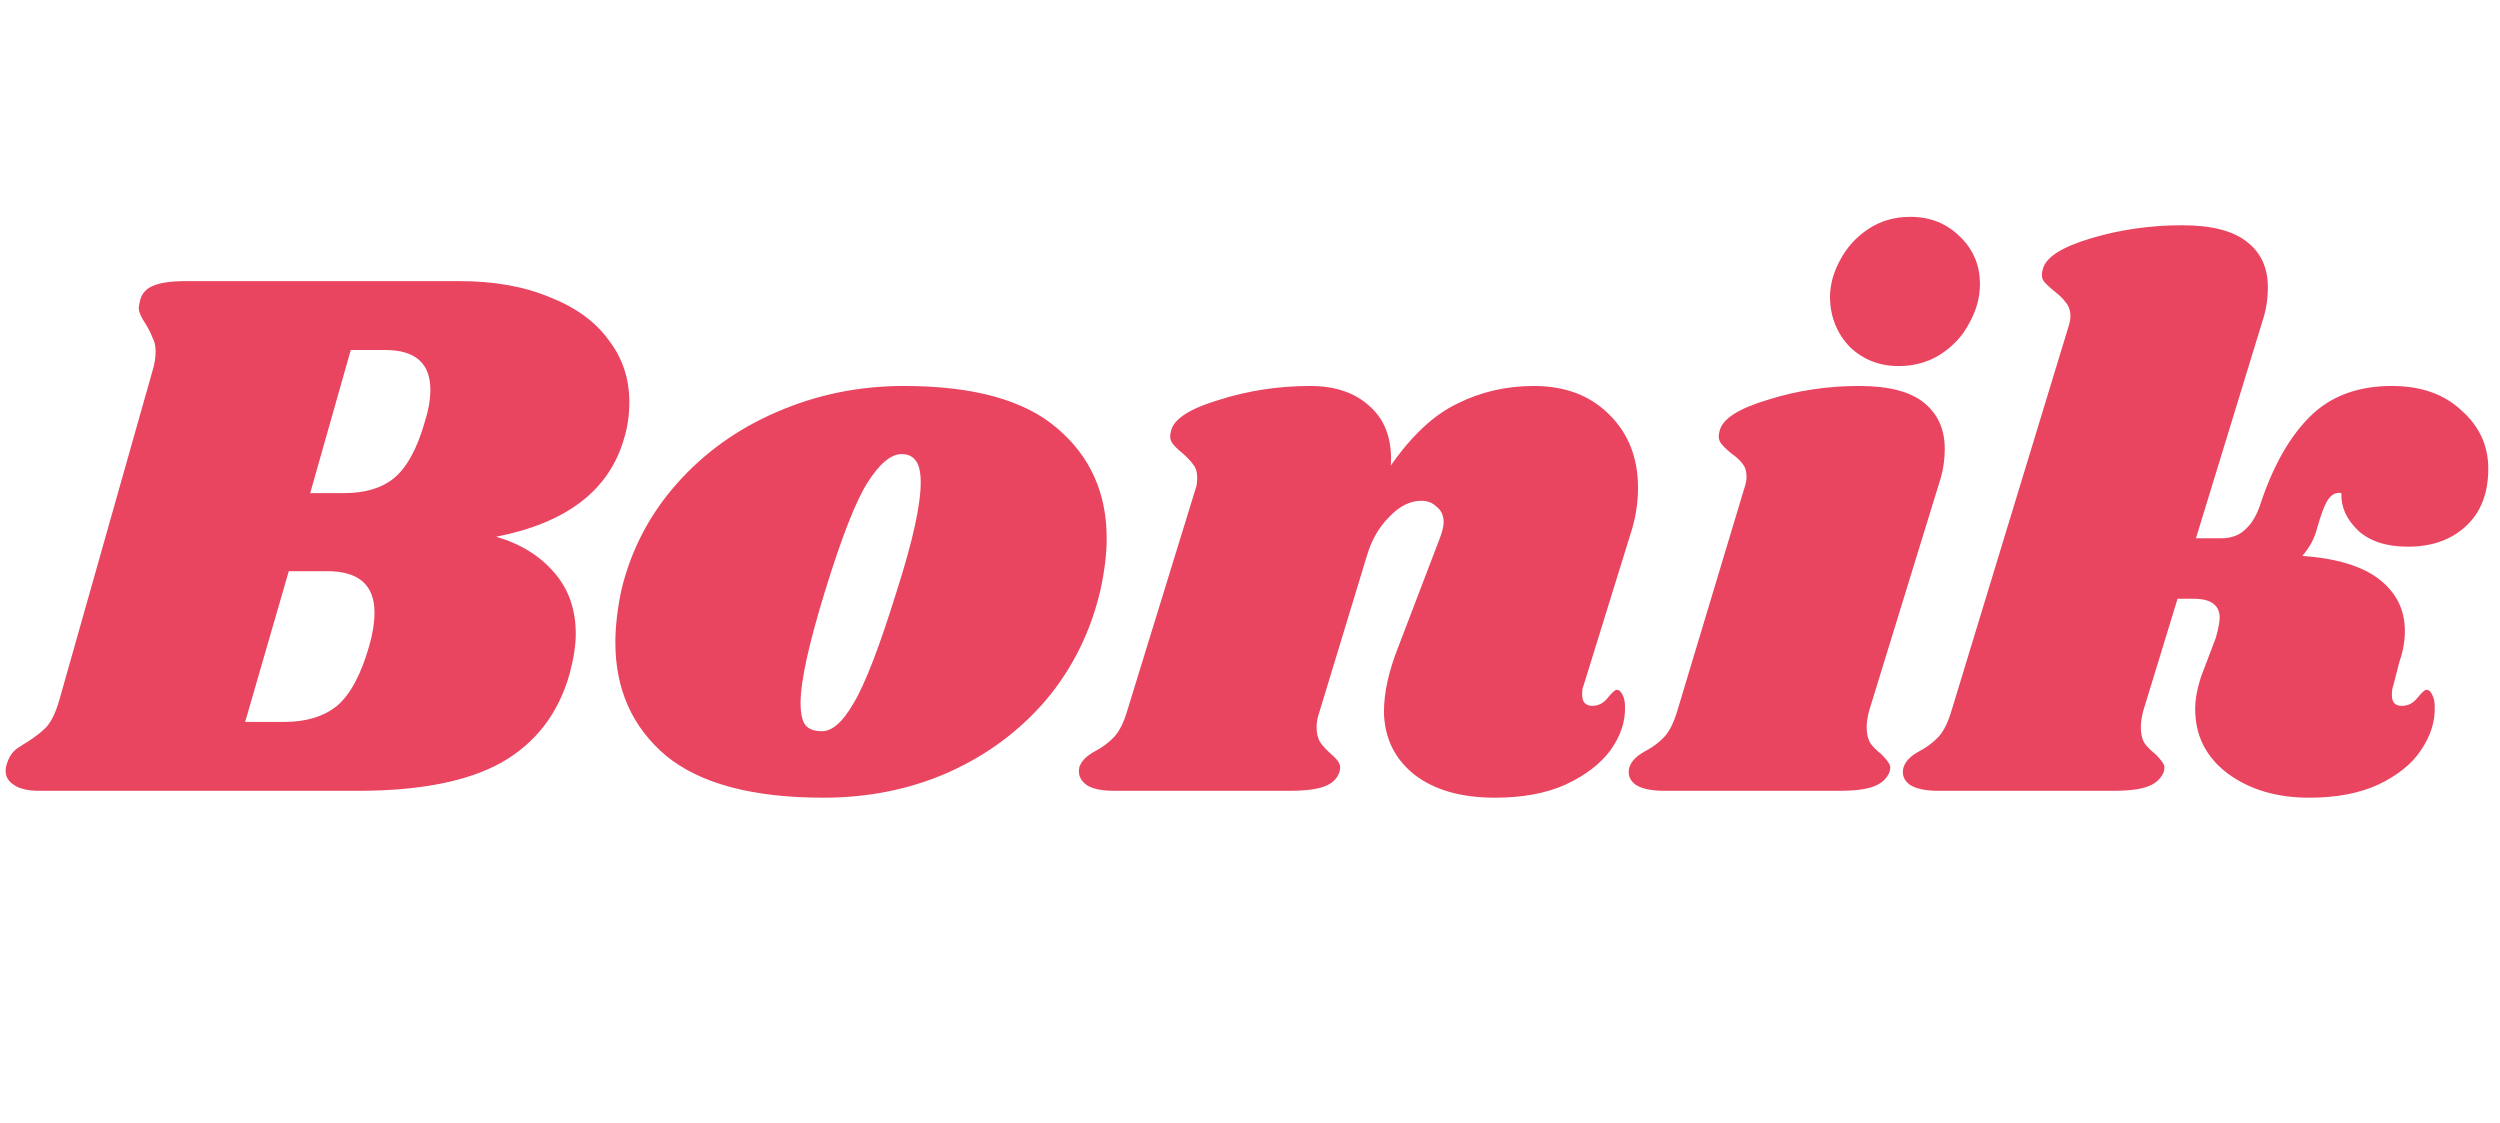
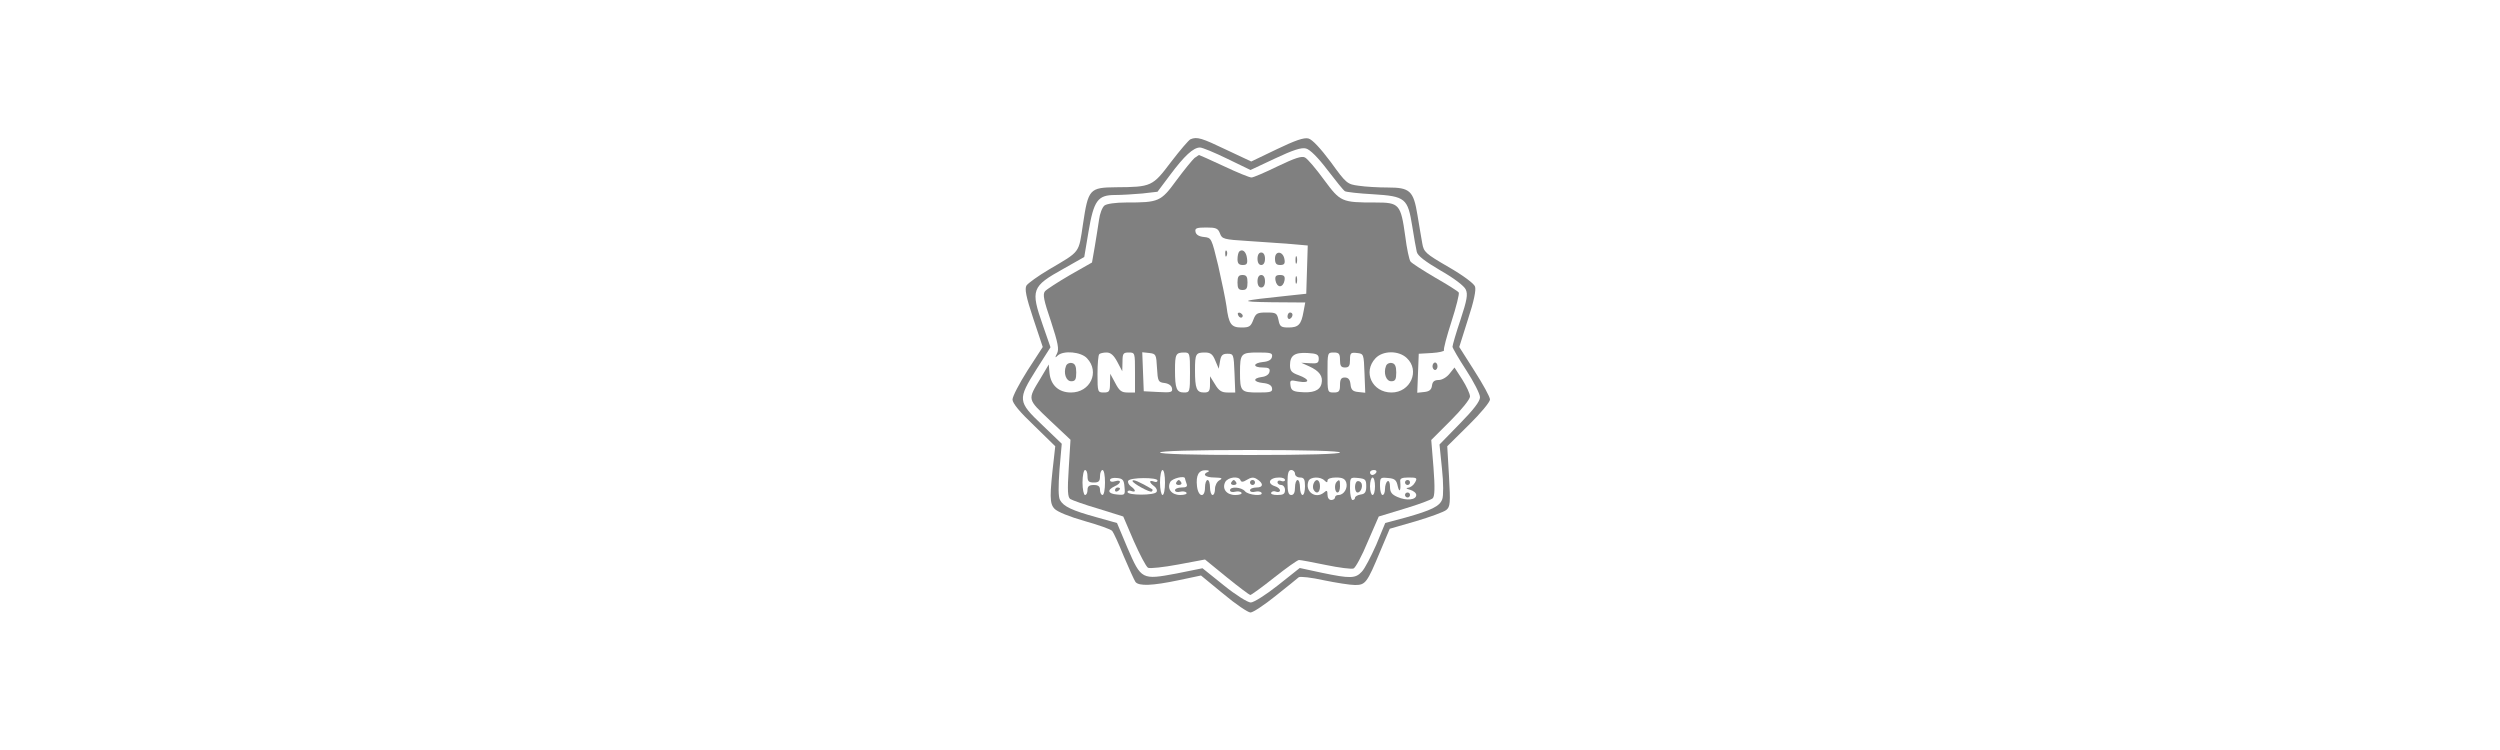
- <svg xmlns="http://www.w3.org/2000/svg" width="98" height="44" viewBox="0 0 98 44" fill="none">
-   <path d="M18.01 11.02C19.37 11.02 20.55 11.23 21.55 11.65C22.57 12.05 23.34 12.61 23.86 13.33C24.4 14.03 24.67 14.84 24.67 15.76C24.67 16.28 24.6 16.76 24.46 17.2C23.88 19.22 22.21 20.5 19.45 21.04C20.41 21.32 21.17 21.79 21.73 22.45C22.29 23.09 22.57 23.89 22.57 24.85C22.57 25.29 22.49 25.81 22.33 26.41C21.89 27.97 21 29.13 19.66 29.89C18.34 30.63 16.46 31 14.02 31H1.54C1.12 31 0.8 30.93 0.58 30.79C0.34 30.65 0.22 30.46 0.22 30.22C0.22 30.1 0.25 29.97 0.31 29.83C0.39 29.61 0.52 29.44 0.7 29.32C0.88 29.2 0.99 29.13 1.03 29.11C1.35 28.91 1.61 28.71 1.81 28.51C2.01 28.29 2.18 27.94 2.32 27.46L5.98 14.53C6.06 14.27 6.1 14.02 6.1 13.78C6.1 13.56 6.06 13.38 5.98 13.24C5.92 13.08 5.83 12.9 5.71 12.7C5.53 12.44 5.44 12.23 5.44 12.07C5.44 12.01 5.46 11.9 5.5 11.74C5.58 11.48 5.75 11.3 6.01 11.2C6.29 11.08 6.71 11.02 7.27 11.02H18.01ZM16.66 16.51C16.8 16.07 16.87 15.66 16.87 15.28C16.87 14.24 16.28 13.72 15.1 13.72H13.75L12.16 19.33H13.48C14.32 19.33 14.98 19.13 15.46 18.73C15.96 18.31 16.36 17.57 16.66 16.51ZM14.47 25.33C14.61 24.85 14.68 24.41 14.68 24.01C14.68 22.93 14.06 22.39 12.82 22.39H11.32L9.61 28.3H11.14C12 28.3 12.69 28.09 13.21 27.67C13.73 27.23 14.15 26.45 14.47 25.33ZM35.432 15.13C38.152 15.13 40.152 15.68 41.432 16.78C42.732 17.88 43.382 19.32 43.382 21.1C43.382 21.7 43.302 22.37 43.142 23.11C42.762 24.75 42.052 26.19 41.012 27.43C39.972 28.65 38.692 29.6 37.172 30.28C35.672 30.94 34.042 31.27 32.282 31.27C29.502 31.27 27.442 30.72 26.102 29.62C24.782 28.5 24.122 27.02 24.122 25.18C24.122 24.56 24.202 23.87 24.362 23.11C24.742 21.55 25.462 20.17 26.522 18.97C27.602 17.75 28.912 16.81 30.452 16.15C32.012 15.47 33.672 15.13 35.432 15.13ZM35.342 17.8C34.922 17.8 34.472 18.18 33.992 18.94C33.532 19.68 32.982 21.09 32.342 23.17C31.702 25.25 31.382 26.71 31.382 27.55C31.382 27.99 31.452 28.29 31.592 28.45C31.732 28.59 31.922 28.66 32.162 28.66C32.582 28.7 33.012 28.34 33.452 27.58C33.912 26.82 34.482 25.34 35.162 23.14C35.782 21.2 36.092 19.79 36.092 18.91C36.092 18.49 36.022 18.2 35.882 18.04C35.762 17.88 35.582 17.8 35.342 17.8ZM62.08 26.86C62.04 26.94 62.02 27.06 62.02 27.22C62.02 27.36 62.05 27.47 62.11 27.55C62.19 27.63 62.29 27.67 62.41 27.67C62.65 27.67 62.85 27.57 63.01 27.37C63.19 27.15 63.31 27.04 63.37 27.04C63.47 27.04 63.55 27.11 63.61 27.25C63.67 27.37 63.7 27.52 63.7 27.7C63.72 28.28 63.53 28.85 63.13 29.41C62.73 29.95 62.14 30.4 61.36 30.76C60.6 31.1 59.68 31.27 58.6 31.27C57.28 31.27 56.23 30.97 55.45 30.37C54.67 29.75 54.27 28.93 54.25 27.91C54.25 27.17 54.43 26.34 54.79 25.42L56.44 21.1C56.54 20.84 56.59 20.63 56.59 20.47C56.59 20.21 56.5 20.01 56.32 19.87C56.16 19.71 55.96 19.63 55.72 19.63C55.28 19.63 54.86 19.84 54.46 20.26C54.06 20.66 53.77 21.16 53.59 21.76L51.73 27.88C51.65 28.1 51.61 28.31 51.61 28.51C51.61 28.75 51.66 28.95 51.76 29.11C51.86 29.25 52 29.4 52.18 29.56C52.32 29.68 52.42 29.79 52.48 29.89C52.54 29.99 52.55 30.11 52.51 30.25C52.43 30.51 52.24 30.7 51.94 30.82C51.64 30.94 51.17 31 50.53 31H43.69C43.17 31 42.8 30.92 42.58 30.76C42.34 30.58 42.25 30.35 42.31 30.07C42.39 29.83 42.6 29.62 42.94 29.44C43.24 29.28 43.49 29.09 43.69 28.87C43.89 28.65 44.06 28.3 44.2 27.82L46.87 19.15C46.91 19.05 46.93 18.91 46.93 18.73C46.93 18.51 46.88 18.34 46.78 18.22C46.7 18.1 46.56 17.95 46.36 17.77C46.16 17.61 46.02 17.47 45.94 17.35C45.86 17.23 45.85 17.07 45.91 16.87C46.03 16.41 46.66 16.01 47.8 15.67C48.94 15.31 50.13 15.13 51.37 15.13C52.37 15.13 53.16 15.41 53.74 15.97C54.32 16.51 54.58 17.27 54.52 18.25C55.34 17.07 56.21 16.26 57.13 15.82C58.05 15.36 59.05 15.13 60.13 15.13C61.35 15.13 62.33 15.5 63.07 16.24C63.83 16.98 64.21 17.94 64.21 19.12C64.21 19.74 64.11 20.35 63.91 20.95L62.08 26.86ZM72.874 15.13C74.034 15.13 74.884 15.35 75.424 15.79C75.964 16.23 76.234 16.83 76.234 17.59C76.234 18.05 76.164 18.49 76.024 18.91L73.264 27.88C73.204 28.12 73.174 28.33 73.174 28.51C73.174 28.77 73.224 28.98 73.324 29.14C73.424 29.28 73.564 29.42 73.744 29.56C73.884 29.7 73.984 29.82 74.044 29.92C74.104 30 74.114 30.11 74.074 30.25C73.974 30.51 73.774 30.7 73.474 30.82C73.174 30.94 72.714 31 72.094 31H65.254C64.734 31 64.354 30.92 64.114 30.76C63.874 30.58 63.794 30.35 63.874 30.07C63.954 29.83 64.164 29.62 64.504 29.44C64.804 29.28 65.054 29.09 65.254 28.87C65.454 28.65 65.624 28.3 65.764 27.82L68.374 19.15C68.434 18.97 68.464 18.82 68.464 18.7C68.464 18.48 68.414 18.31 68.314 18.19C68.214 18.05 68.064 17.91 67.864 17.77C67.664 17.61 67.524 17.47 67.444 17.35C67.364 17.23 67.354 17.07 67.414 16.87C67.534 16.41 68.164 16.01 69.304 15.67C70.444 15.31 71.634 15.13 72.874 15.13ZM74.884 8.5C75.664 8.5 76.314 8.76 76.834 9.28C77.354 9.78 77.614 10.4 77.614 11.14C77.614 11.66 77.474 12.17 77.194 12.67C76.934 13.17 76.554 13.58 76.054 13.9C75.574 14.2 75.034 14.35 74.434 14.35C73.674 14.35 73.034 14.1 72.514 13.6C72.014 13.08 71.754 12.44 71.734 11.68C71.734 11.18 71.864 10.69 72.124 10.21C72.384 9.71 72.754 9.3 73.234 8.98C73.714 8.66 74.264 8.5 74.884 8.5ZM93.761 15.13C94.901 15.13 95.811 15.45 96.491 16.09C97.191 16.71 97.541 17.47 97.541 18.37C97.541 19.33 97.251 20.08 96.671 20.62C96.091 21.16 95.331 21.43 94.391 21.43C93.551 21.43 92.901 21.22 92.441 20.8C91.981 20.36 91.761 19.87 91.781 19.33C91.581 19.29 91.411 19.37 91.271 19.57C91.131 19.77 90.981 20.16 90.821 20.74C90.721 21.12 90.531 21.47 90.251 21.79C91.611 21.89 92.621 22.2 93.281 22.72C93.941 23.24 94.271 23.91 94.271 24.73C94.271 25.13 94.201 25.53 94.061 25.93L93.821 26.86C93.781 26.96 93.761 27.09 93.761 27.25C93.761 27.53 93.891 27.67 94.151 27.67C94.391 27.67 94.591 27.57 94.751 27.37C94.931 27.15 95.051 27.04 95.111 27.04C95.211 27.04 95.291 27.11 95.351 27.25C95.411 27.37 95.441 27.52 95.441 27.7C95.461 28.28 95.281 28.85 94.901 29.41C94.541 29.95 93.981 30.4 93.221 30.76C92.481 31.1 91.581 31.27 90.521 31.27C89.241 31.27 88.171 30.95 87.311 30.31C86.471 29.67 86.051 28.83 86.051 27.79C86.051 27.41 86.131 26.98 86.291 26.5L86.861 25C86.961 24.64 87.011 24.38 87.011 24.22C87.011 23.96 86.921 23.77 86.741 23.65C86.581 23.53 86.321 23.47 85.961 23.47H85.361L84.011 27.88C83.951 28.12 83.921 28.33 83.921 28.51C83.921 28.77 83.971 28.98 84.071 29.14C84.171 29.28 84.311 29.42 84.491 29.56C84.631 29.7 84.731 29.82 84.791 29.92C84.851 30 84.861 30.11 84.821 30.25C84.721 30.51 84.521 30.7 84.221 30.82C83.921 30.94 83.461 31 82.841 31H76.001C75.481 31 75.101 30.92 74.861 30.76C74.621 30.58 74.541 30.35 74.621 30.07C74.701 29.83 74.911 29.62 75.251 29.44C75.551 29.28 75.801 29.09 76.001 28.87C76.201 28.65 76.371 28.3 76.511 27.82L81.071 12.85C81.131 12.67 81.161 12.52 81.161 12.4C81.161 12.18 81.101 12 80.981 11.86C80.881 11.72 80.741 11.58 80.561 11.44C80.361 11.28 80.211 11.14 80.111 11.02C80.031 10.9 80.021 10.74 80.081 10.54C80.201 10.08 80.831 9.68 81.971 9.34C83.111 9 84.301 8.83 85.541 8.83C86.701 8.83 87.551 9.05 88.091 9.49C88.631 9.91 88.901 10.5 88.901 11.26C88.901 11.72 88.831 12.16 88.691 12.58L86.081 21.1H87.071C87.471 21.1 87.791 20.98 88.031 20.74C88.291 20.5 88.491 20.15 88.631 19.69C89.131 18.21 89.781 17.08 90.581 16.3C91.381 15.52 92.441 15.13 93.761 15.13Z" fill="#E94560" />
+ <svg xmlns="http://www.w3.org/2000/svg" version="1.0" width="200pt" height="60pt" viewBox="0 0 300 300" preserveAspectRatio="xMidYMid meet">
+   <g transform="translate(0,300) scale(0.1,-0.1)" fill="gray" stroke="none">
+     <path d="M1262 2443 c-7 -3 -42 -44 -78 -91 -74 -98 -78 -100 -220 -101 -106 -1 -111 -7 -132 -147 -18 -119 -9 -107 -136 -182 -44 -26 -84 -55 -90 -64 -8 -13 -2 -45 27 -132 l38 -114 -61 -94 c-33 -52 -60 -104 -60 -116 0 -15 29 -50 86 -104 l85 -83 -5 -45 c-18 -155 -18 -184 2 -205 11 -12 60 -32 120 -49 56 -16 106 -33 111 -40 5 -6 26 -51 46 -101 21 -49 42 -96 47 -103 14 -17 67 -15 172 7 l90 19 90 -74 c49 -41 98 -74 108 -74 10 0 55 30 100 66 46 37 88 70 93 75 6 4 51 -1 100 -12 49 -10 105 -19 125 -19 42 0 48 8 101 135 l38 90 104 30 c57 17 112 37 122 45 16 13 17 27 11 135 l-7 120 86 85 c47 46 85 92 85 102 0 10 -28 61 -62 114 l-61 96 35 111 c24 73 33 118 28 131 -4 12 -50 46 -106 78 -93 54 -99 60 -105 95 -4 21 -12 71 -19 112 -16 98 -30 111 -119 111 -37 0 -90 3 -116 7 -46 6 -50 9 -112 95 -42 56 -74 90 -89 94 -18 5 -54 -8 -127 -43 l-102 -49 -100 47 c-98 47 -117 53 -143 42z m147 -78 l93 -45 98 46 c72 34 106 45 124 40 16 -4 48 -36 86 -86 33 -43 64 -82 70 -85 5 -3 55 -9 112 -12 130 -8 139 -16 157 -128 7 -44 15 -90 18 -102 3 -16 34 -39 95 -75 53 -30 95 -62 101 -76 9 -19 5 -42 -21 -121 -18 -53 -32 -102 -32 -108 0 -5 25 -48 55 -94 30 -46 55 -95 55 -108 0 -16 -25 -49 -81 -106 l-81 -83 10 -98 c6 -55 6 -108 1 -121 -10 -28 -43 -44 -146 -73 l-82 -22 -36 -87 c-21 -47 -46 -96 -58 -108 -25 -27 -45 -28 -160 -4 l-88 19 -87 -69 c-48 -38 -97 -69 -109 -69 -12 0 -60 30 -107 68 l-86 69 -104 -21 c-139 -26 -141 -25 -196 102 l-42 100 -82 23 c-98 27 -132 43 -146 69 -7 13 -7 53 -2 122 l9 103 -78 75 c-99 94 -99 102 -23 223 l56 88 -31 89 c-49 141 -45 154 83 225 l83 47 17 101 c21 125 37 147 106 147 26 0 75 3 109 6 l61 7 51 68 c56 75 92 109 119 109 9 0 58 -20 109 -45z" />
+     <path d="M1278 2368 c-8 -7 -41 -47 -72 -89 -63 -86 -70 -89 -202 -89 -41 0 -77 -5 -86 -12 -9 -7 -19 -33 -22 -58 -4 -25 -11 -73 -17 -107 l-11 -63 -88 -50 c-48 -28 -93 -57 -100 -65 -10 -12 -5 -36 24 -121 28 -86 33 -111 24 -128 -9 -17 -8 -19 3 -8 23 21 93 15 117 -11 52 -55 13 -137 -64 -137 -49 0 -81 29 -86 78 l-3 34 -32 -54 c-54 -89 -55 -82 36 -169 l83 -78 -7 -114 c-6 -91 -4 -116 6 -123 8 -5 58 -23 113 -39 l99 -31 42 -98 c24 -54 49 -102 57 -107 7 -4 62 2 121 13 l107 20 87 -71 c48 -39 91 -71 94 -71 4 0 47 31 96 70 48 38 93 70 99 70 7 0 55 -9 108 -20 53 -11 102 -17 110 -14 8 3 34 51 57 107 l44 101 102 31 c57 17 108 36 114 42 8 8 9 43 3 122 l-9 111 77 77 c44 44 78 86 78 97 0 11 -14 41 -31 68 l-31 48 -20 -25 c-11 -14 -30 -25 -43 -25 -17 0 -25 -6 -27 -22 -2 -17 -11 -24 -31 -26 l-28 -3 3 78 3 78 53 3 c29 2 50 7 48 11 -3 4 11 56 30 115 19 59 32 111 29 116 -3 5 -46 32 -95 60 -49 29 -93 57 -98 64 -5 6 -15 52 -21 101 -18 129 -24 135 -119 135 -136 0 -140 2 -206 91 -32 44 -66 84 -76 89 -13 7 -40 -2 -109 -35 -51 -25 -98 -45 -105 -45 -8 0 -57 20 -110 45 -54 25 -98 45 -100 45 -1 0 -9 -6 -18 -12z m102 -302 c8 -22 15 -24 112 -30 57 -4 134 -9 171 -12 l68 -6 -3 -97 -3 -96 -75 -8 c-193 -20 -203 -24 -62 -26 l133 -1 -7 -37 c-9 -51 -20 -63 -60 -63 -30 0 -35 4 -40 30 -6 28 -10 30 -48 30 -37 0 -43 -3 -53 -30 -10 -26 -16 -30 -47 -30 -41 0 -51 13 -60 85 -4 28 -19 100 -33 162 -27 111 -27 112 -57 115 -20 2 -32 9 -34 21 -3 14 4 17 43 17 39 0 47 -3 55 -24z m-411 -513 l20 -38 1 38 c0 33 3 37 25 37 25 0 25 -1 25 -80 l0 -80 -30 0 c-24 0 -33 7 -49 38 l-20 37 -1 -37 c0 -34 -3 -38 -25 -38 -24 0 -25 2 -25 73 0 41 3 77 7 80 3 4 17 7 29 7 17 0 29 -11 43 -37z m159 -25 c3 -53 5 -57 30 -60 16 -2 28 -10 30 -21 3 -16 -3 -18 -55 -15 l-58 3 -3 78 -3 78 28 -3 c27 -3 28 -6 31 -60z m132 -18 c0 -78 -1 -80 -24 -80 -30 0 -36 16 -36 89 0 64 3 71 37 71 22 0 23 -3 23 -80z m101 48 l14 -33 5 30 c4 24 10 30 30 30 24 0 25 -2 28 -77 l3 -78 -31 0 c-23 0 -35 7 -50 33 l-20 32 0 -32 c0 -28 -4 -33 -24 -33 -30 0 -36 16 -36 89 0 66 3 71 40 71 22 0 31 -7 41 -32z m227 15 c-2 -12 -14 -19 -36 -21 -41 -4 -42 -22 -1 -22 24 0 30 -4 27 -17 -2 -11 -14 -19 -31 -21 -37 -5 -34 -20 5 -24 22 -2 34 -9 36 -20 3 -16 -5 -18 -56 -18 -68 0 -72 4 -72 80 0 76 4 80 72 80 51 0 59 -2 56 -17z m187 -8 c0 -17 -6 -20 -35 -18 l-35 2 31 -14 c42 -19 57 -40 50 -70 -7 -28 -35 -38 -87 -33 -27 2 -35 8 -37 26 -3 22 -1 23 32 16 46 -8 47 8 1 25 -28 10 -35 17 -35 40 0 39 18 52 70 49 37 -2 45 -6 45 -23z m85 -5 c0 -23 4 -30 20 -30 16 0 20 7 20 31 0 27 3 30 28 27 27 -3 27 -4 30 -81 l3 -78 -28 3 c-22 2 -29 9 -31 31 -2 19 -9 27 -23 27 -14 0 -19 -7 -19 -30 0 -25 -4 -30 -25 -30 -25 0 -25 1 -25 80 0 79 0 80 25 80 21 0 25 -5 25 -30z m267 8 c54 -50 15 -138 -61 -138 -77 0 -116 82 -64 137 29 31 92 32 125 1z m-267 -378 c0 -6 -127 -10 -360 -10 -233 0 -360 4 -360 10 0 6 127 10 360 10 233 0 360 -4 360 -10z m-1010 -95 c0 -20 5 -25 25 -25 20 0 25 5 25 25 0 14 5 25 10 25 6 0 10 -22 10 -50 0 -27 -4 -50 -10 -50 -5 0 -10 9 -10 20 0 15 -7 20 -25 20 -18 0 -25 -5 -25 -20 0 -11 -4 -20 -10 -20 -5 0 -10 23 -10 50 0 28 5 50 10 50 6 0 10 -11 10 -25z m310 -25 c0 -27 -4 -50 -10 -50 -5 0 -10 23 -10 50 0 28 5 50 10 50 6 0 10 -22 10 -50z m173 43 c-26 -10 -12 -23 25 -23 30 -1 34 -3 20 -11 -10 -5 -18 -21 -18 -34 0 -14 -4 -25 -10 -25 -5 0 -10 14 -10 30 0 17 -4 30 -10 30 -5 0 -10 -13 -10 -30 0 -43 -27 -39 -32 5 -5 44 7 65 35 64 12 0 16 -3 10 -6z m347 -8 c0 -8 9 -15 20 -15 16 0 20 -7 20 -35 0 -19 -4 -35 -10 -35 -5 0 -10 14 -10 30 0 17 -4 30 -10 30 -5 0 -10 -13 -10 -30 0 -20 -5 -30 -15 -30 -11 0 -15 12 -15 50 0 38 4 50 15 50 8 0 15 -7 15 -15z m325 5 c-3 -5 -10 -10 -16 -10 -5 0 -9 5 -9 10 0 6 7 10 16 10 8 0 12 -4 9 -10z m-1007 -58 c3 -32 2 -33 -30 -30 -37 3 -41 18 -9 33 27 12 28 28 1 20 -12 -4 -20 -2 -20 5 0 6 12 10 28 8 23 -2 28 -8 30 -36z m132 26 c0 -6 -7 -8 -15 -4 -20 7 -19 -4 2 -19 9 -7 13 -17 9 -23 -8 -14 -116 -14 -116 0 0 5 7 8 15 4 20 -7 19 4 -2 19 -9 7 -13 17 -10 22 9 14 117 14 117 1z m110 8 c0 -2 3 -11 6 -20 5 -12 0 -16 -20 -16 -14 0 -26 -5 -26 -11 0 -6 9 -9 20 -6 11 3 23 1 26 -4 3 -5 -8 -9 -25 -9 -35 0 -54 25 -40 52 8 15 59 27 59 14z m222 -7 c3 -8 10 -8 26 2 16 10 27 11 39 3 28 -17 27 -34 -1 -34 -14 0 -26 -5 -26 -11 0 -6 9 -9 20 -6 11 3 23 1 26 -4 9 -15 -53 -10 -66 6 -14 17 -60 20 -60 4 0 -6 9 -9 20 -6 11 3 23 1 26 -4 3 -5 -8 -9 -25 -9 -35 0 -54 25 -40 52 11 20 55 25 61 7z m178 1 c0 -5 -7 -7 -15 -4 -8 4 -15 1 -15 -5 0 -6 7 -11 15 -11 8 0 15 -9 15 -20 0 -16 -7 -20 -31 -20 -17 0 -28 4 -24 10 3 5 12 7 20 3 8 -3 15 0 15 5 0 6 -9 14 -20 17 -34 11 -23 35 17 35 13 0 23 -4 23 -10z m158 -2 c9 -9 12 -9 12 0 0 7 14 12 34 12 26 0 36 -5 41 -20 7 -23 -10 -50 -31 -50 -8 0 -14 -4 -14 -10 0 -5 -7 -10 -15 -10 -9 0 -15 9 -15 21 0 18 -3 19 -14 9 -34 -28 -78 4 -62 46 7 17 47 19 64 2z m167 -23 c0 -23 -5 -31 -22 -33 -13 -2 -23 -8 -23 -13 0 -5 -4 -9 -10 -9 -5 0 -10 21 -10 46 0 45 0 45 33 42 28 -3 32 -6 32 -33z m35 0 c0 -19 -4 -35 -10 -35 -5 0 -10 16 -10 35 0 19 5 35 10 35 6 0 10 -16 10 -35z m91 0 c7 -29 13 -17 10 18 -2 13 5 17 34 17 33 0 35 -2 25 -20 -6 -11 -18 -20 -28 -21 -10 -1 -7 -4 8 -8 14 -4 25 -13 25 -21 0 -20 -39 -24 -75 -8 -23 10 -30 19 -30 41 0 16 -4 26 -10 22 -5 -3 -10 -17 -10 -31 0 -13 -4 -24 -10 -24 -5 0 -10 16 -10 36 0 34 1 35 32 32 27 -2 34 -8 39 -33z" />
+     <path d="M1401 1984 c0 -11 3 -14 6 -6 3 7 2 16 -1 19 -3 4 -6 -2 -5 -13z" />
+     <path d="M1457 1994 c-4 -4 -7 -18 -7 -31 0 -17 6 -23 21 -23 16 0 20 5 17 27 -3 26 -18 39 -31 27z" />
+     <path d="M1530 1965 c0 -16 6 -25 15 -25 9 0 15 9 15 25 0 16 -6 25 -15 25 -9 0 -15 -9 -15 -25z" />
+     <path d="M1600 1966 c0 -20 5 -26 21 -26 15 0 20 5 17 22 -5 34 -38 37 -38 4z" />
+     <path d="M1682 1960 c0 -14 2 -19 5 -12 2 6 2 18 0 25 -3 6 -5 1 -5 -13z" />
+     <path d="M1450 1870 c0 -23 4 -30 20 -30 16 0 20 7 20 30 0 23 -4 30 -20 30 -16 0 -20 -7 -20 -30z" />
+     <path d="M1530 1875 c0 -16 6 -25 15 -25 9 0 15 9 15 25 0 16 -6 25 -15 25 -9 0 -15 -9 -15 -25z" />
+     <path d="M1602 1878 c2 -13 10 -23 18 -23 8 0 16 10 18 23 3 17 -2 22 -18 22 -16 0 -21 -5 -18 -22z" />
+     <path d="M1682 1880 c0 -14 2 -19 5 -12 2 6 2 18 0 25 -3 6 -5 1 -5 -13z" />
+     <path d="M1452 1741 c4 -13 18 -16 19 -4 0 4 -5 9 -11 12 -7 2 -11 -2 -8 -8z" />
+     <path d="M1650 1734 c0 -8 5 -12 10 -9 6 3 10 10 10 16 0 5 -4 9 -10 9 -5 0 -10 -7 -10 -16z" />
+     <path d="M2044 1536 c-11 -28 0 -61 21 -61 16 0 20 7 20 35 0 25 -5 36 -18 38 -9 2 -20 -3 -23 -12z" />
+     <path d="M960 1039 c0 -5 5 -7 10 -4 6 3 10 8 10 11 0 2 -4 4 -10 4 -5 0 -10 -5 -10 -11z" />
+     <path d="M1030 1076 c0 -9 71 -48 77 -42 4 3 4 7 2 9 -51 30 -79 42 -79 33z" />
+     <path d="M1205 1070 c-3 -5 1 -10 10 -10 9 0 13 5 10 10 -3 6 -8 10 -10 10 -2 0 -7 -4 -10 -10z" />
+     <path d="M1425 1070 c-3 -5 1 -10 10 -10 9 0 13 5 10 10 -3 6 -8 10 -10 10 -2 0 -7 -4 -10 -10z" />
+     <path d="M1500 1070 c0 -5 5 -10 10 -10 6 0 10 5 10 10 0 6 -4 10 -10 10 -5 0 -10 -4 -10 -10z" />
+     <path d="M1754 1065 c-3 -8 -3 -19 1 -25 11 -18 25 -11 25 15 0 27 -17 34 -26 10z" />
+     <path d="M1847 1073 c-11 -10 -8 -43 3 -43 6 0 10 11 10 25 0 26 -2 29 -13 18z" />
+     <path d="M1927 1074 c-11 -11 -8 -44 3 -44 15 0 24 30 13 41 -5 5 -12 6 -16 3z" />
+     <path d="M2120 1070 c0 -5 5 -10 10 -10 6 0 10 5 10 10 0 6 -4 10 -10 10 -5 0 -10 -4 -10 -10z" />
+     <path d="M2120 1020 c0 -5 5 -10 10 -10 6 0 10 5 10 10 0 6 -4 10 -10 10 -5 0 -10 -4 -10 -10z" />
+     <path d="M764 1536 c-11 -28 0 -61 21 -61 16 0 20 7 20 35 0 25 -5 36 -18 38 -9 2 -20 -3 -23 -12z" />
+     <path d="M2230 1535 c0 -8 5 -15 10 -15 6 0 10 7 10 15 0 8 -4 15 -10 15 -5 0 -10 -7 -10 -15z" />
+   </g>
</svg>
